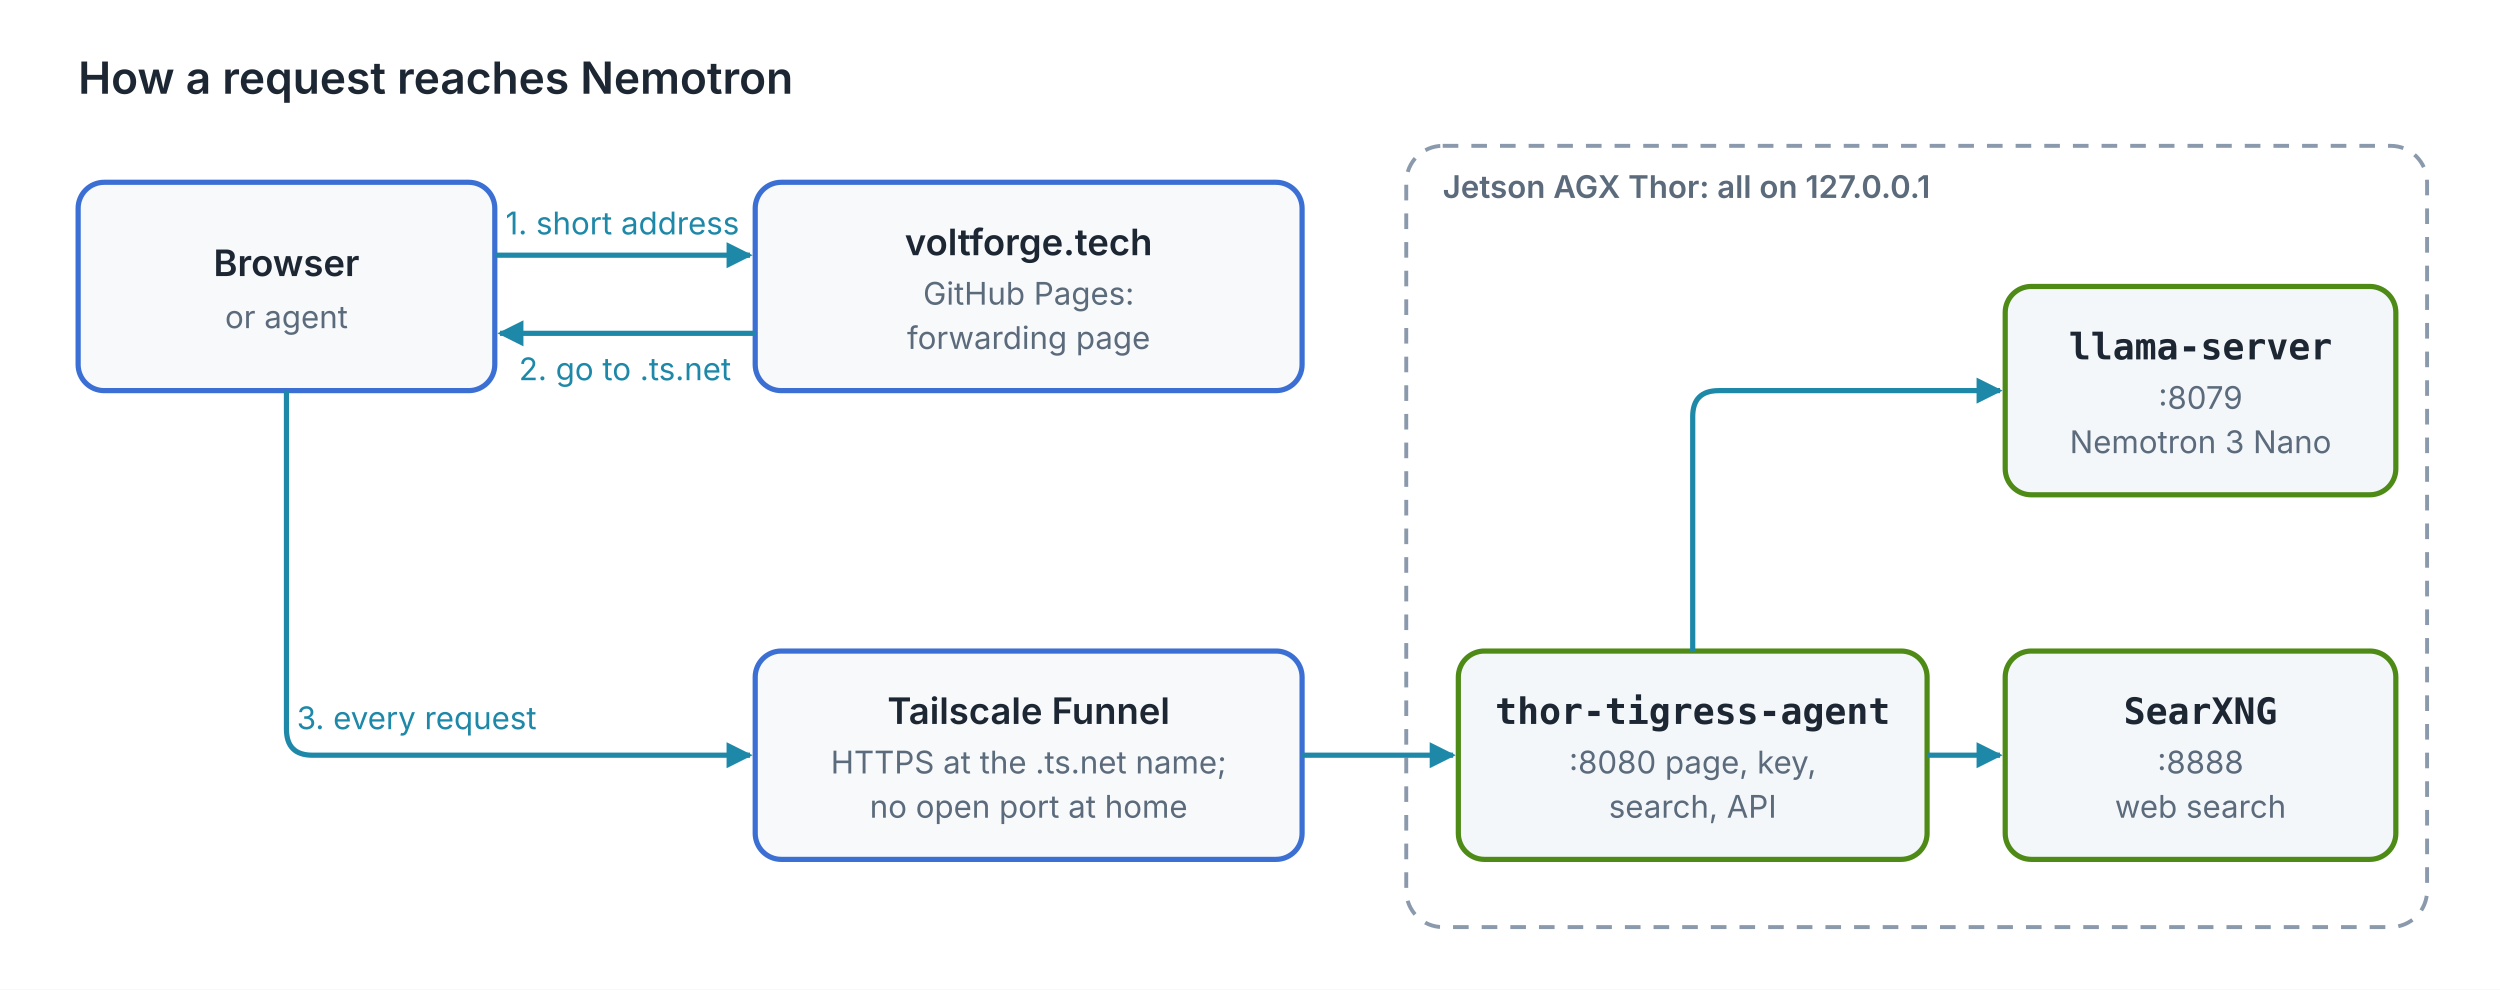
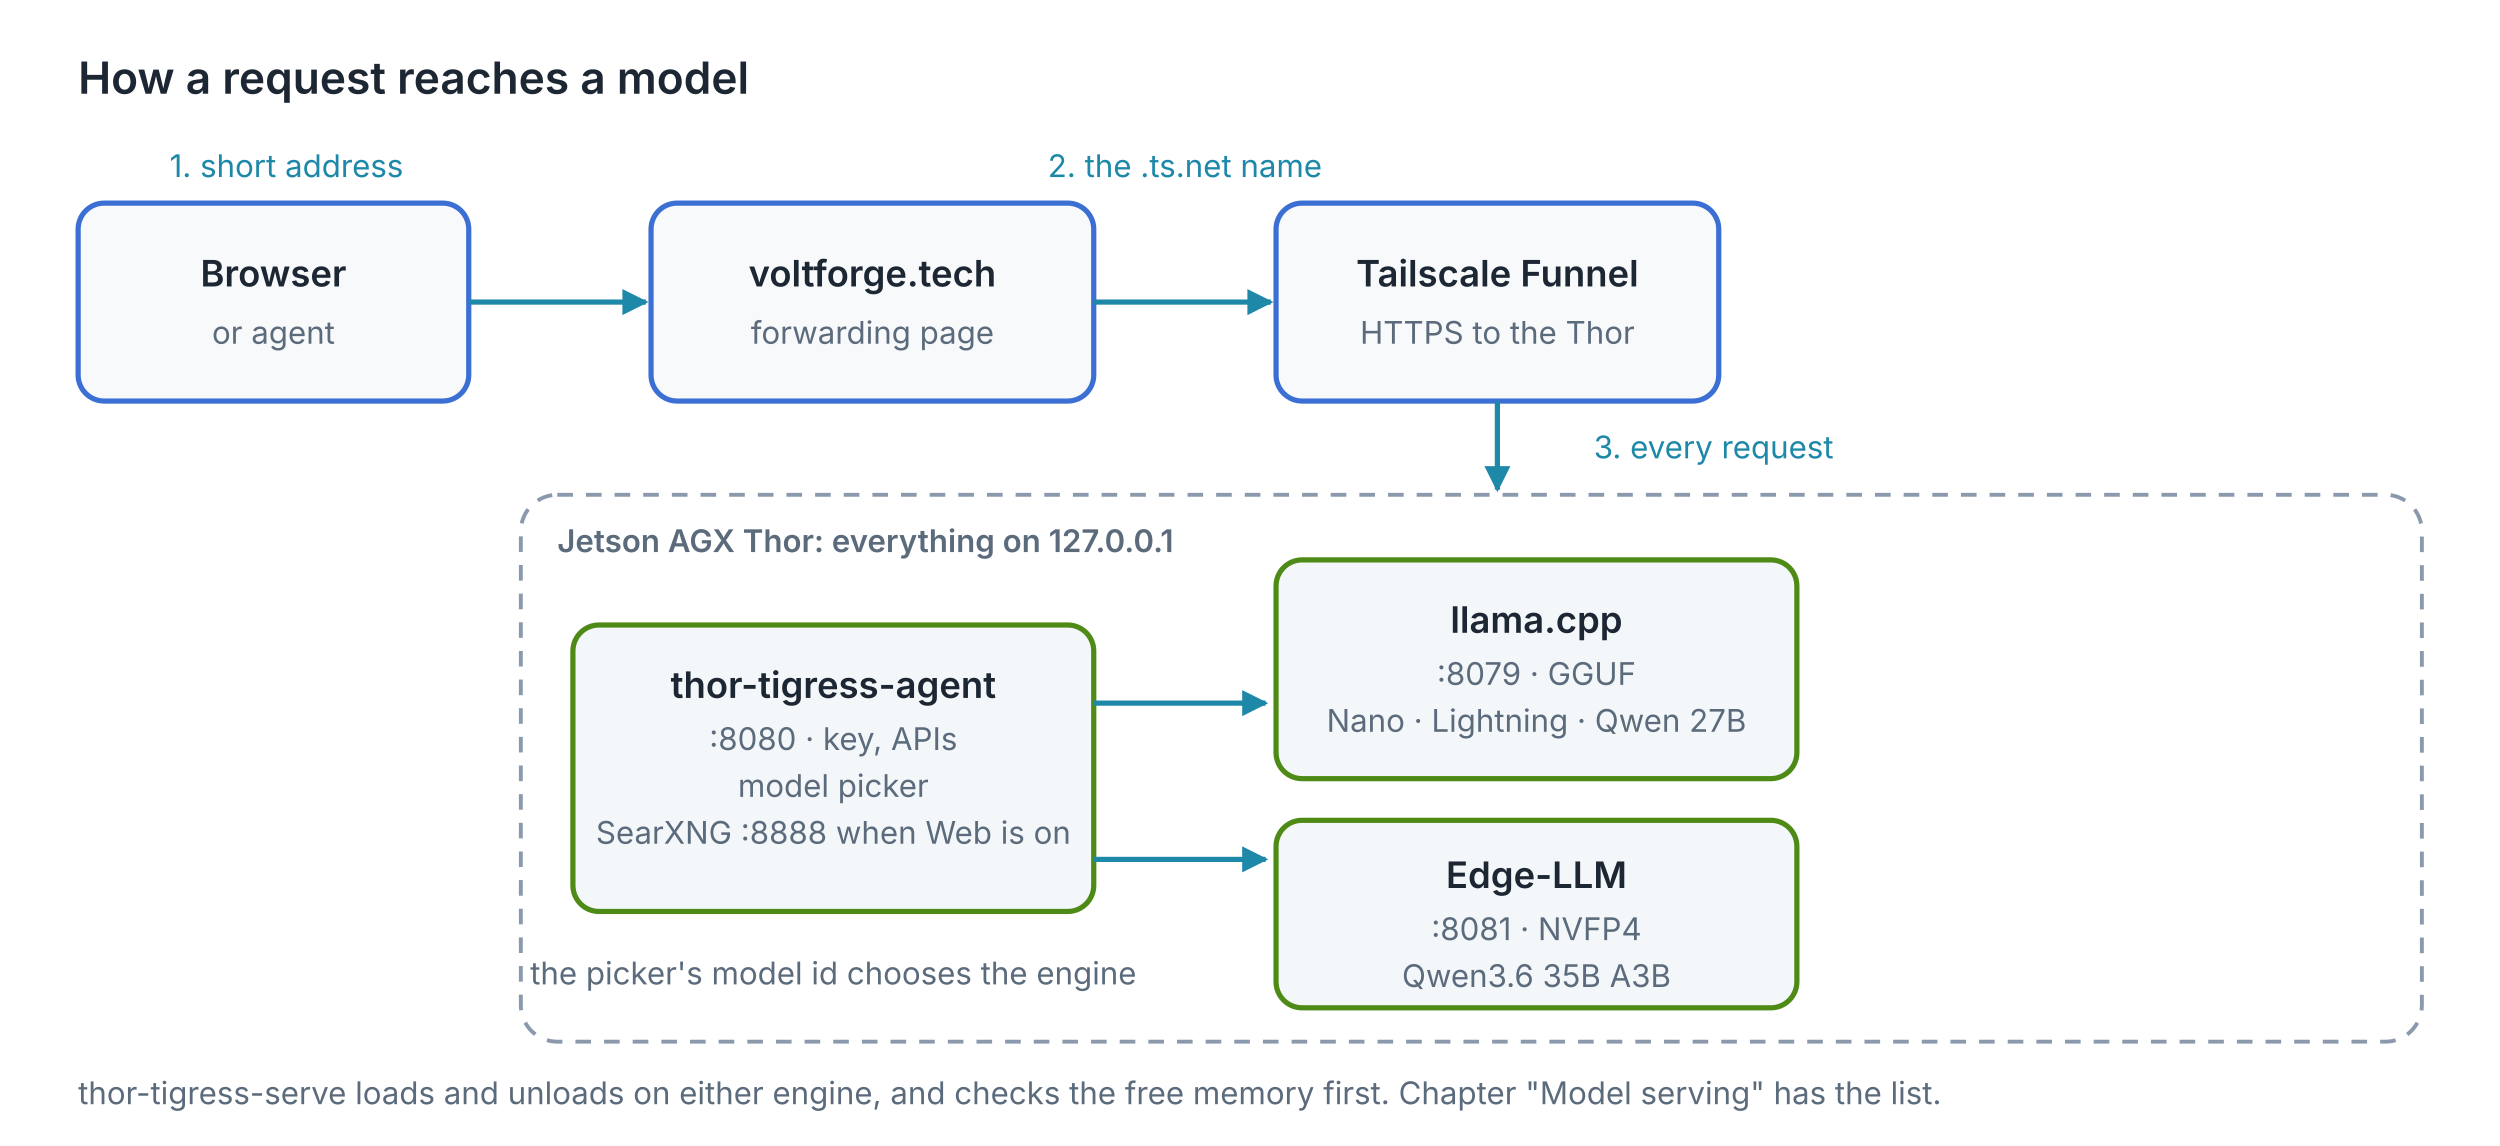
- <svg xmlns="http://www.w3.org/2000/svg" viewBox="0 0 960 380" width="960" height="380" role="img" aria-label="The browser opens voltforge.tech, whose forwarding page sends it to the .ts.net address. From then on every request goes through Tailscale Funnel to thor-tigress-agent on the Thor, which calls llama-server and SearXNG on localhost.">
+ <svg xmlns="http://www.w3.org/2000/svg" viewBox="0 0 960 440" width="960" height="440" role="img" aria-label="A browser or agent opens voltforge.tech, whose forwarding page sends it to the .ts.net address. Every request then goes through Tailscale Funnel to thor-tigress-agent on the Thor at :8080, which holds the key, the model picker and the APIs, and calls SearXNG at :8888 for web search. The picker's model id decides which engine runs the reply: the llama.cpp router at :8079 for the GGUF models, or TensorRT Edge-LLM at :8081 for Qwen3.6 35B A3B in NVFP4.">
  <style>
    text { font-family: Inter, "Segoe UI", Helvetica, Arial, sans-serif; }
    .title { fill: #1D2733; font-size: 17px; font-weight: 600; }
    .name { fill: #1D2733; font-size: 14px; font-weight: 600; }
    .note { fill: #5B6B7C; font-size: 12px; }
    .label { fill: #1E88A8; font-size: 12px; }
    .warn { fill: #D9542B; font-size: 12px; }
    .num { fill: #1D2733; font-size: 12px; font-weight: 600; }
    .mono { font-family: "JetBrains Mono", Menlo, monospace; }
    .box { fill: #F4F7FA; stroke-width: 2; }
    .built { stroke: #4E8A16; }
    .planned { fill: #F4F7FA; stroke: #B7791F; stroke-width: 2; stroke-dasharray: 7 5; }
    .outside { fill: #F7F9FB; stroke: #3B6FD4; stroke-width: 2; }
    .zone { fill: none; stroke: #8A99AB; stroke-width: 1.5; stroke-dasharray: 6 5; }
    .zonelabel { fill: #5B6B7C; font-size: 12px; font-weight: 600; }
    .flow { stroke: #1E88A8; stroke-width: 2; fill: none; stroke-linejoin: round; }
    .deny { stroke: #D9542B; stroke-width: 2; fill: none; stroke-dasharray: 5 4; stroke-linejoin: round; }
  </style>
  <defs>
    <marker id="arrow" viewBox="0 0 10 10" refX="9" refY="5" markerUnits="userSpaceOnUse" markerWidth="10" markerHeight="10" orient="auto">
      <path d="M0,0 L10,5 L0,10 Z" fill="#1E88A8" />
    </marker>
-     <marker id="arrow-deny" viewBox="0 0 10 10" refX="9" refY="5" markerUnits="userSpaceOnUse" markerWidth="10" markerHeight="10" orient="auto">
-       <path d="M0,0 L10,5 L0,10 Z" fill="#D9542B" />
-     </marker>
  </defs>
-   <rect width="960" height="380" fill="#FFFFFF" />
-   <text x="30" y="36" class="title">How a request reaches Nemotron</text>
-   <rect x="30" y="70" width="160" height="80" rx="10" class="outside" />
-   <text x="110" y="106" class="name" text-anchor="middle">Browser</text>
-   <text x="110" y="126" class="note" text-anchor="middle">or agent</text>
-   <rect x="290" y="70" width="210" height="80" rx="10" class="outside" />
-   <text x="395" y="98" class="name" text-anchor="middle">voltforge.tech</text>
-   <text x="395" y="117" class="note" text-anchor="middle">GitHub Pages:</text>
-   <text x="395" y="134" class="note" text-anchor="middle">forwarding page</text>
-   <path class="flow" d="M190,98 L288,98" marker-end="url(#arrow)" />
-   <text x="239" y="90" class="label" text-anchor="middle">1. short address</text>
-   <path class="flow" d="M290,128 L192,128" marker-end="url(#arrow)" />
-   <text x="240" y="146" class="label" text-anchor="middle">2. go to .ts.net</text>
-   <rect x="290" y="250" width="210" height="80" rx="10" class="outside" />
-   <text x="395" y="278" class="name" text-anchor="middle">Tailscale Funnel</text>
-   <text x="395" y="297" class="note" text-anchor="middle">HTTPS at the .ts.net name;</text>
-   <text x="395" y="314" class="note" text-anchor="middle">no open port at home</text>
-   <path class="flow" d="M110,150 L110.0,280.0 Q110,290 120.0,290.0 L288,290" marker-end="url(#arrow)" />
-   <text x="160" y="280" class="label" text-anchor="middle">3. every request</text>
-   <rect x="540" y="56" width="392" height="300" rx="14" class="zone" />
-   <text x="554" y="76" class="zonelabel">Jetson AGX Thor: all on 127.0.0.1</text>
-   <rect x="560" y="250" width="180" height="80" rx="10" class="box built" />
-   <text x="650" y="278" class="name mono" text-anchor="middle">thor-tigress-agent</text>
-   <text x="650" y="297" class="note" text-anchor="middle">:8080 page, key,</text>
-   <text x="650" y="314" class="note" text-anchor="middle">search, API</text>
-   <path class="flow" d="M500,290 L558,290" marker-end="url(#arrow)" />
-   <rect x="770" y="110" width="150" height="80" rx="10" class="box built" />
-   <text x="845" y="138" class="name mono" text-anchor="middle">llama-server</text>
-   <text x="845" y="157" class="note" text-anchor="middle">:8079</text>
-   <text x="845" y="174" class="note" text-anchor="middle">Nemotron 3 Nano</text>
-   <rect x="770" y="250" width="150" height="80" rx="10" class="box built" />
-   <text x="845" y="278" class="name mono" text-anchor="middle">SearXNG</text>
-   <text x="845" y="297" class="note" text-anchor="middle">:8888</text>
-   <text x="845" y="314" class="note" text-anchor="middle">web search</text>
-   <path class="flow" d="M650,250 L650.0,160.0 Q650,150 660.0,150.0 L768,150" marker-end="url(#arrow)" />
-   <path class="flow" d="M740,290 L768,290" marker-end="url(#arrow)" />
+   <rect width="960" height="440" fill="#FFFFFF" />
+   <text x="30" y="36" class="title">How a request reaches a model</text>
+   <text x="110" y="68" class="label" text-anchor="middle">1. short address</text>
+   <text x="455" y="68" class="label" text-anchor="middle">2. the .ts.net name</text>
+   <rect x="30" y="78" width="150" height="76" rx="10" class="outside" />
+   <text x="105" y="110" class="name" text-anchor="middle">Browser</text>
+   <text x="105" y="132" class="note" text-anchor="middle">or agent</text>
+   <rect x="250" y="78" width="170" height="76" rx="10" class="outside" />
+   <text x="335" y="110" class="name" text-anchor="middle">voltforge.tech</text>
+   <text x="335" y="132" class="note" text-anchor="middle">forwarding page</text>
+   <rect x="490" y="78" width="170" height="76" rx="10" class="outside" />
+   <text x="575" y="110" class="name" text-anchor="middle">Tailscale Funnel</text>
+   <text x="575" y="132" class="note" text-anchor="middle">HTTPS to the Thor</text>
+   <path class="flow" d="M180,116 L248,116" marker-end="url(#arrow)" />
+   <path class="flow" d="M420,116 L488,116" marker-end="url(#arrow)" />
+   <text x="612" y="176" class="label">3. every request</text>
+   <path class="flow" d="M575,154 L575,188" marker-end="url(#arrow)" />
+   <rect x="200" y="190" width="730" height="210" rx="14" class="zone" />
+   <text x="214" y="212" class="zonelabel">Jetson AGX Thor: everything on 127.0.0.1</text>
+   <rect x="220" y="240" width="200" height="110" rx="10" class="box built" />
+   <text x="320" y="268" class="name" text-anchor="middle">thor-tigress-agent</text>
+   <text x="320" y="288" class="note" text-anchor="middle">:8080 · key, APIs</text>
+   <text x="320" y="306" class="note" text-anchor="middle">model picker</text>
+   <text x="320" y="324" class="note" text-anchor="middle">SearXNG :8888 when Web is on</text>
+   <rect x="490" y="215" width="200" height="84" rx="10" class="box built" />
+   <text x="590" y="243" class="name" text-anchor="middle">llama.cpp</text>
+   <text x="590" y="263" class="note" text-anchor="middle">:8079 · GGUF</text>
+   <text x="590" y="281" class="note" text-anchor="middle">Nano · Lightning · Qwen 27B</text>
+   <rect x="490" y="315" width="200" height="72" rx="10" class="box built" />
+   <text x="590" y="341" class="name" text-anchor="middle">Edge-LLM</text>
+   <text x="590" y="361" class="note" text-anchor="middle">:8081 · NVFP4</text>
+   <text x="590" y="379" class="note" text-anchor="middle">Qwen3.6 35B A3B</text>
+   <path class="flow" d="M420,270 L486,270" marker-end="url(#arrow)" />
+   <path class="flow" d="M420,330 L486,330" marker-end="url(#arrow)" />
+   <text x="320" y="378" class="note" text-anchor="middle">the picker's model id chooses the engine</text>
+   <text x="30" y="424" class="note">thor-tigress-serve loads and unloads on either engine, and checks the free memory first. Chapter "Model serving" has the list.</text>
</svg>
